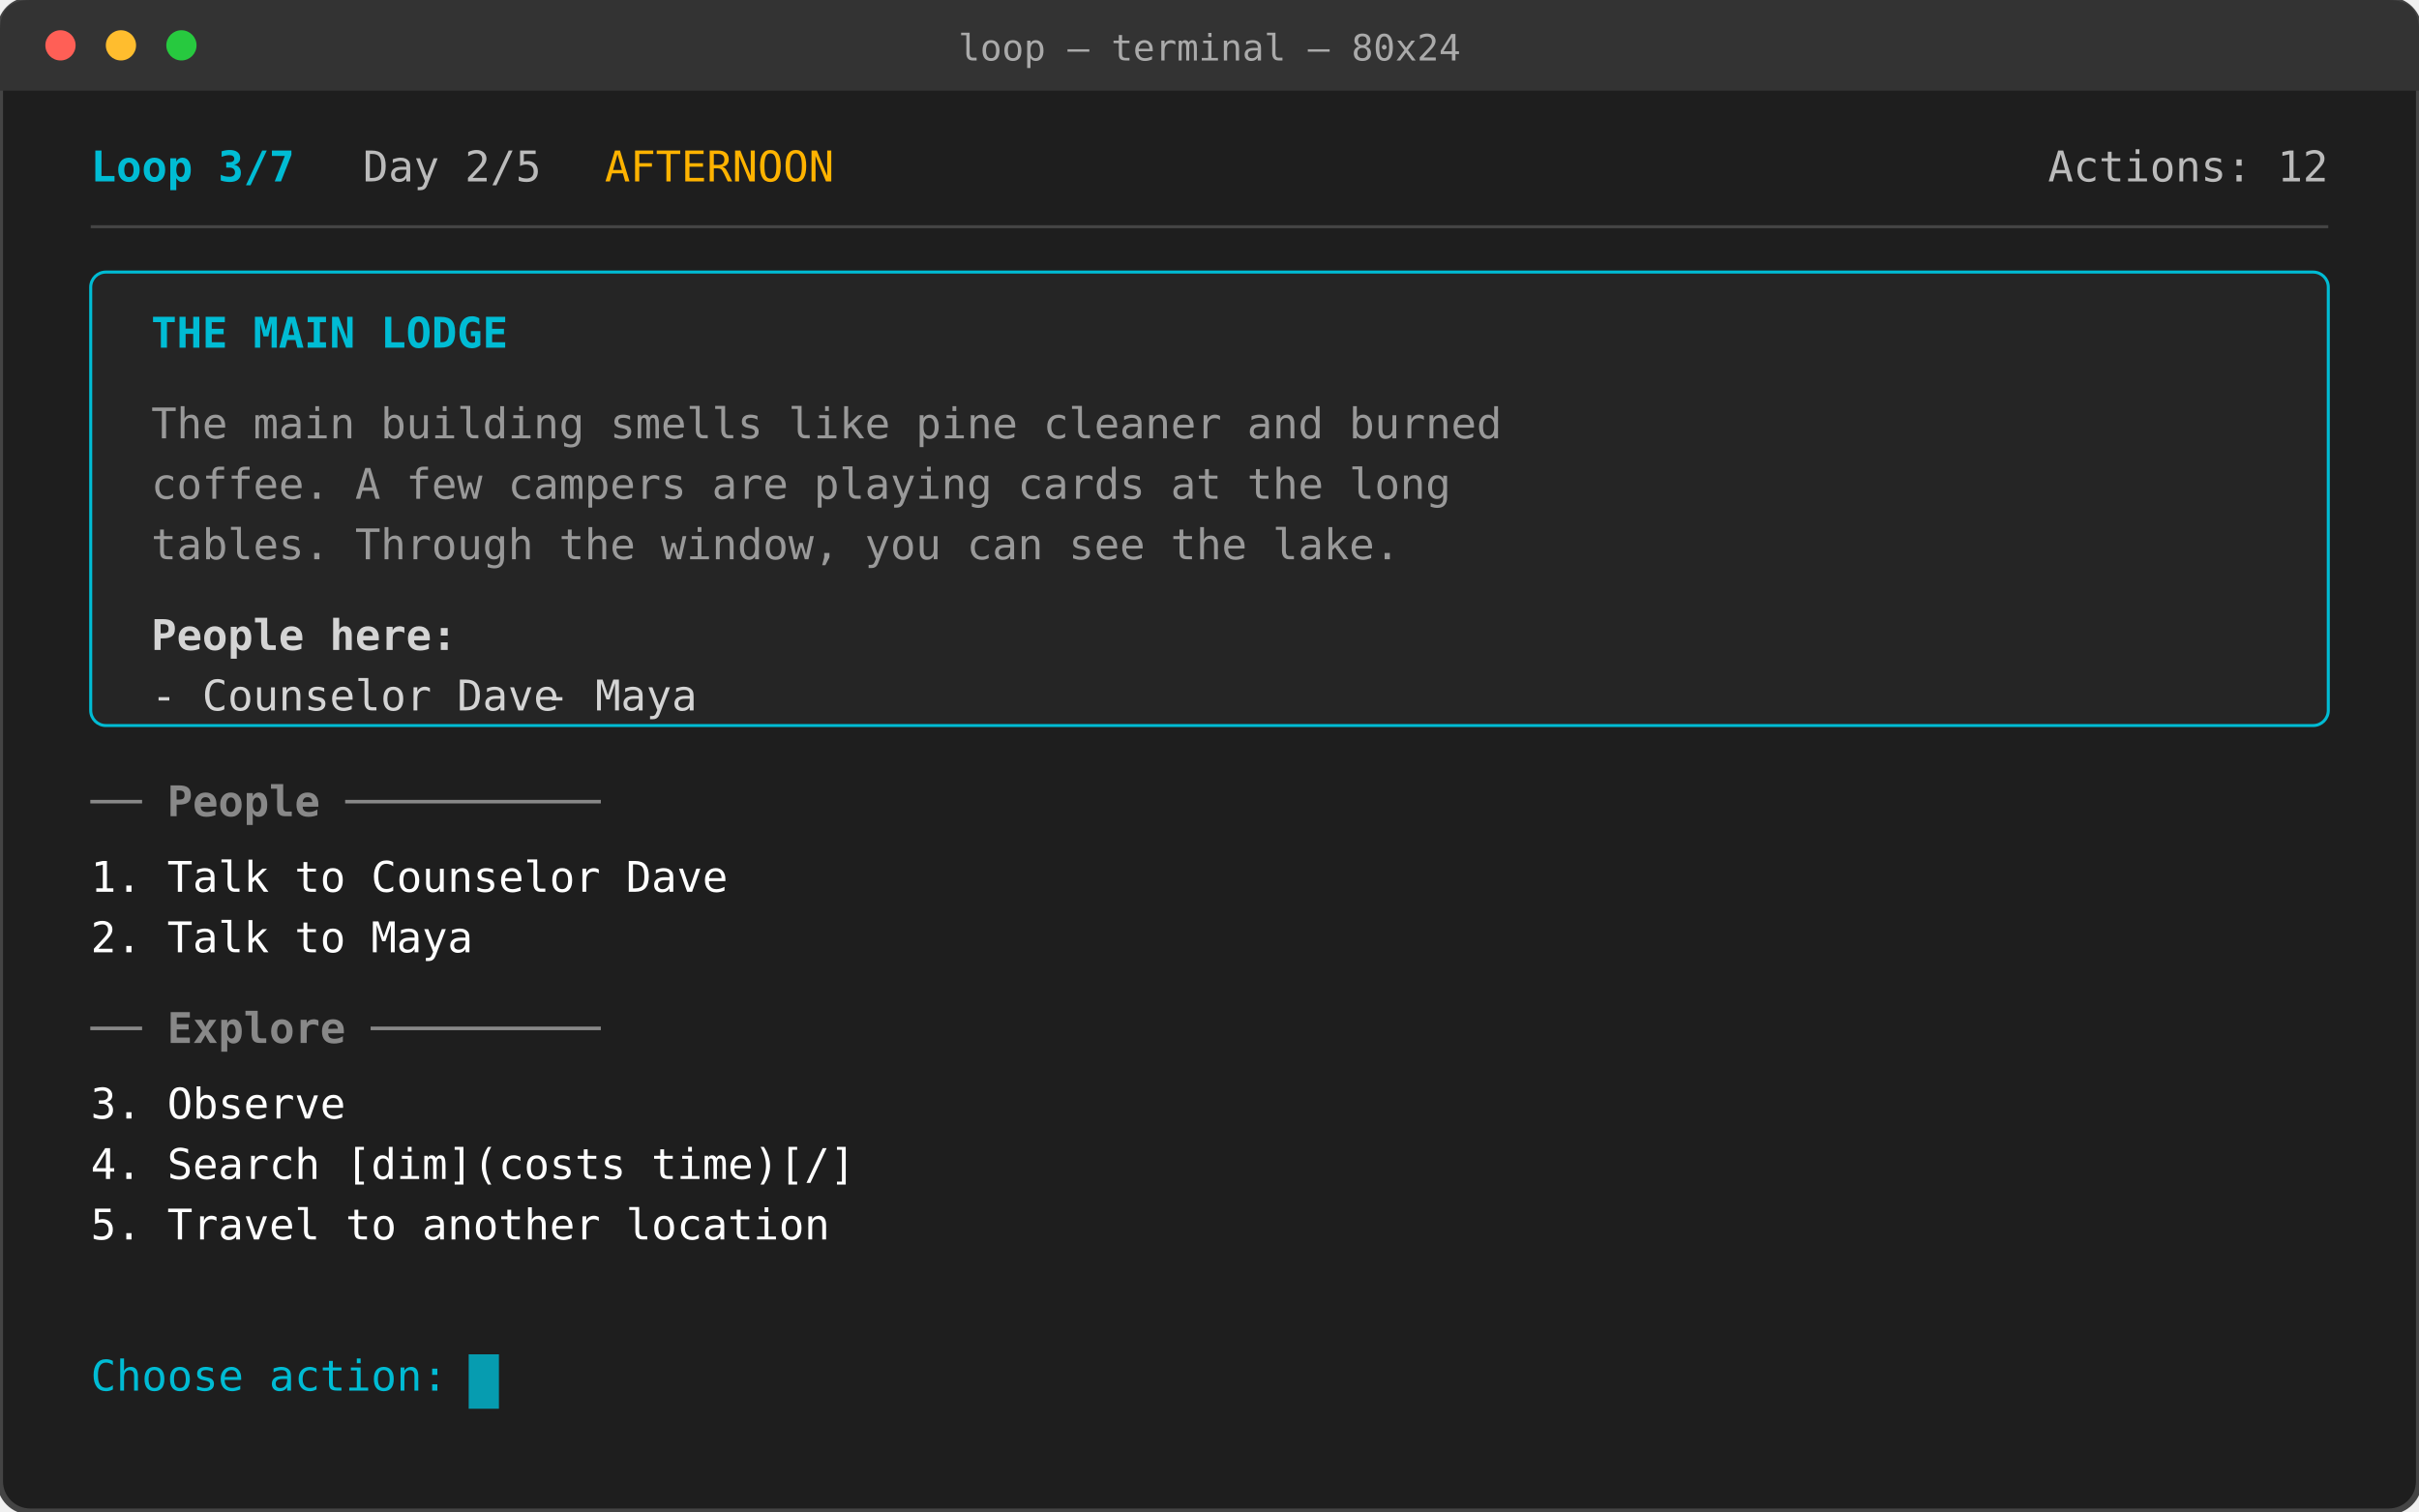
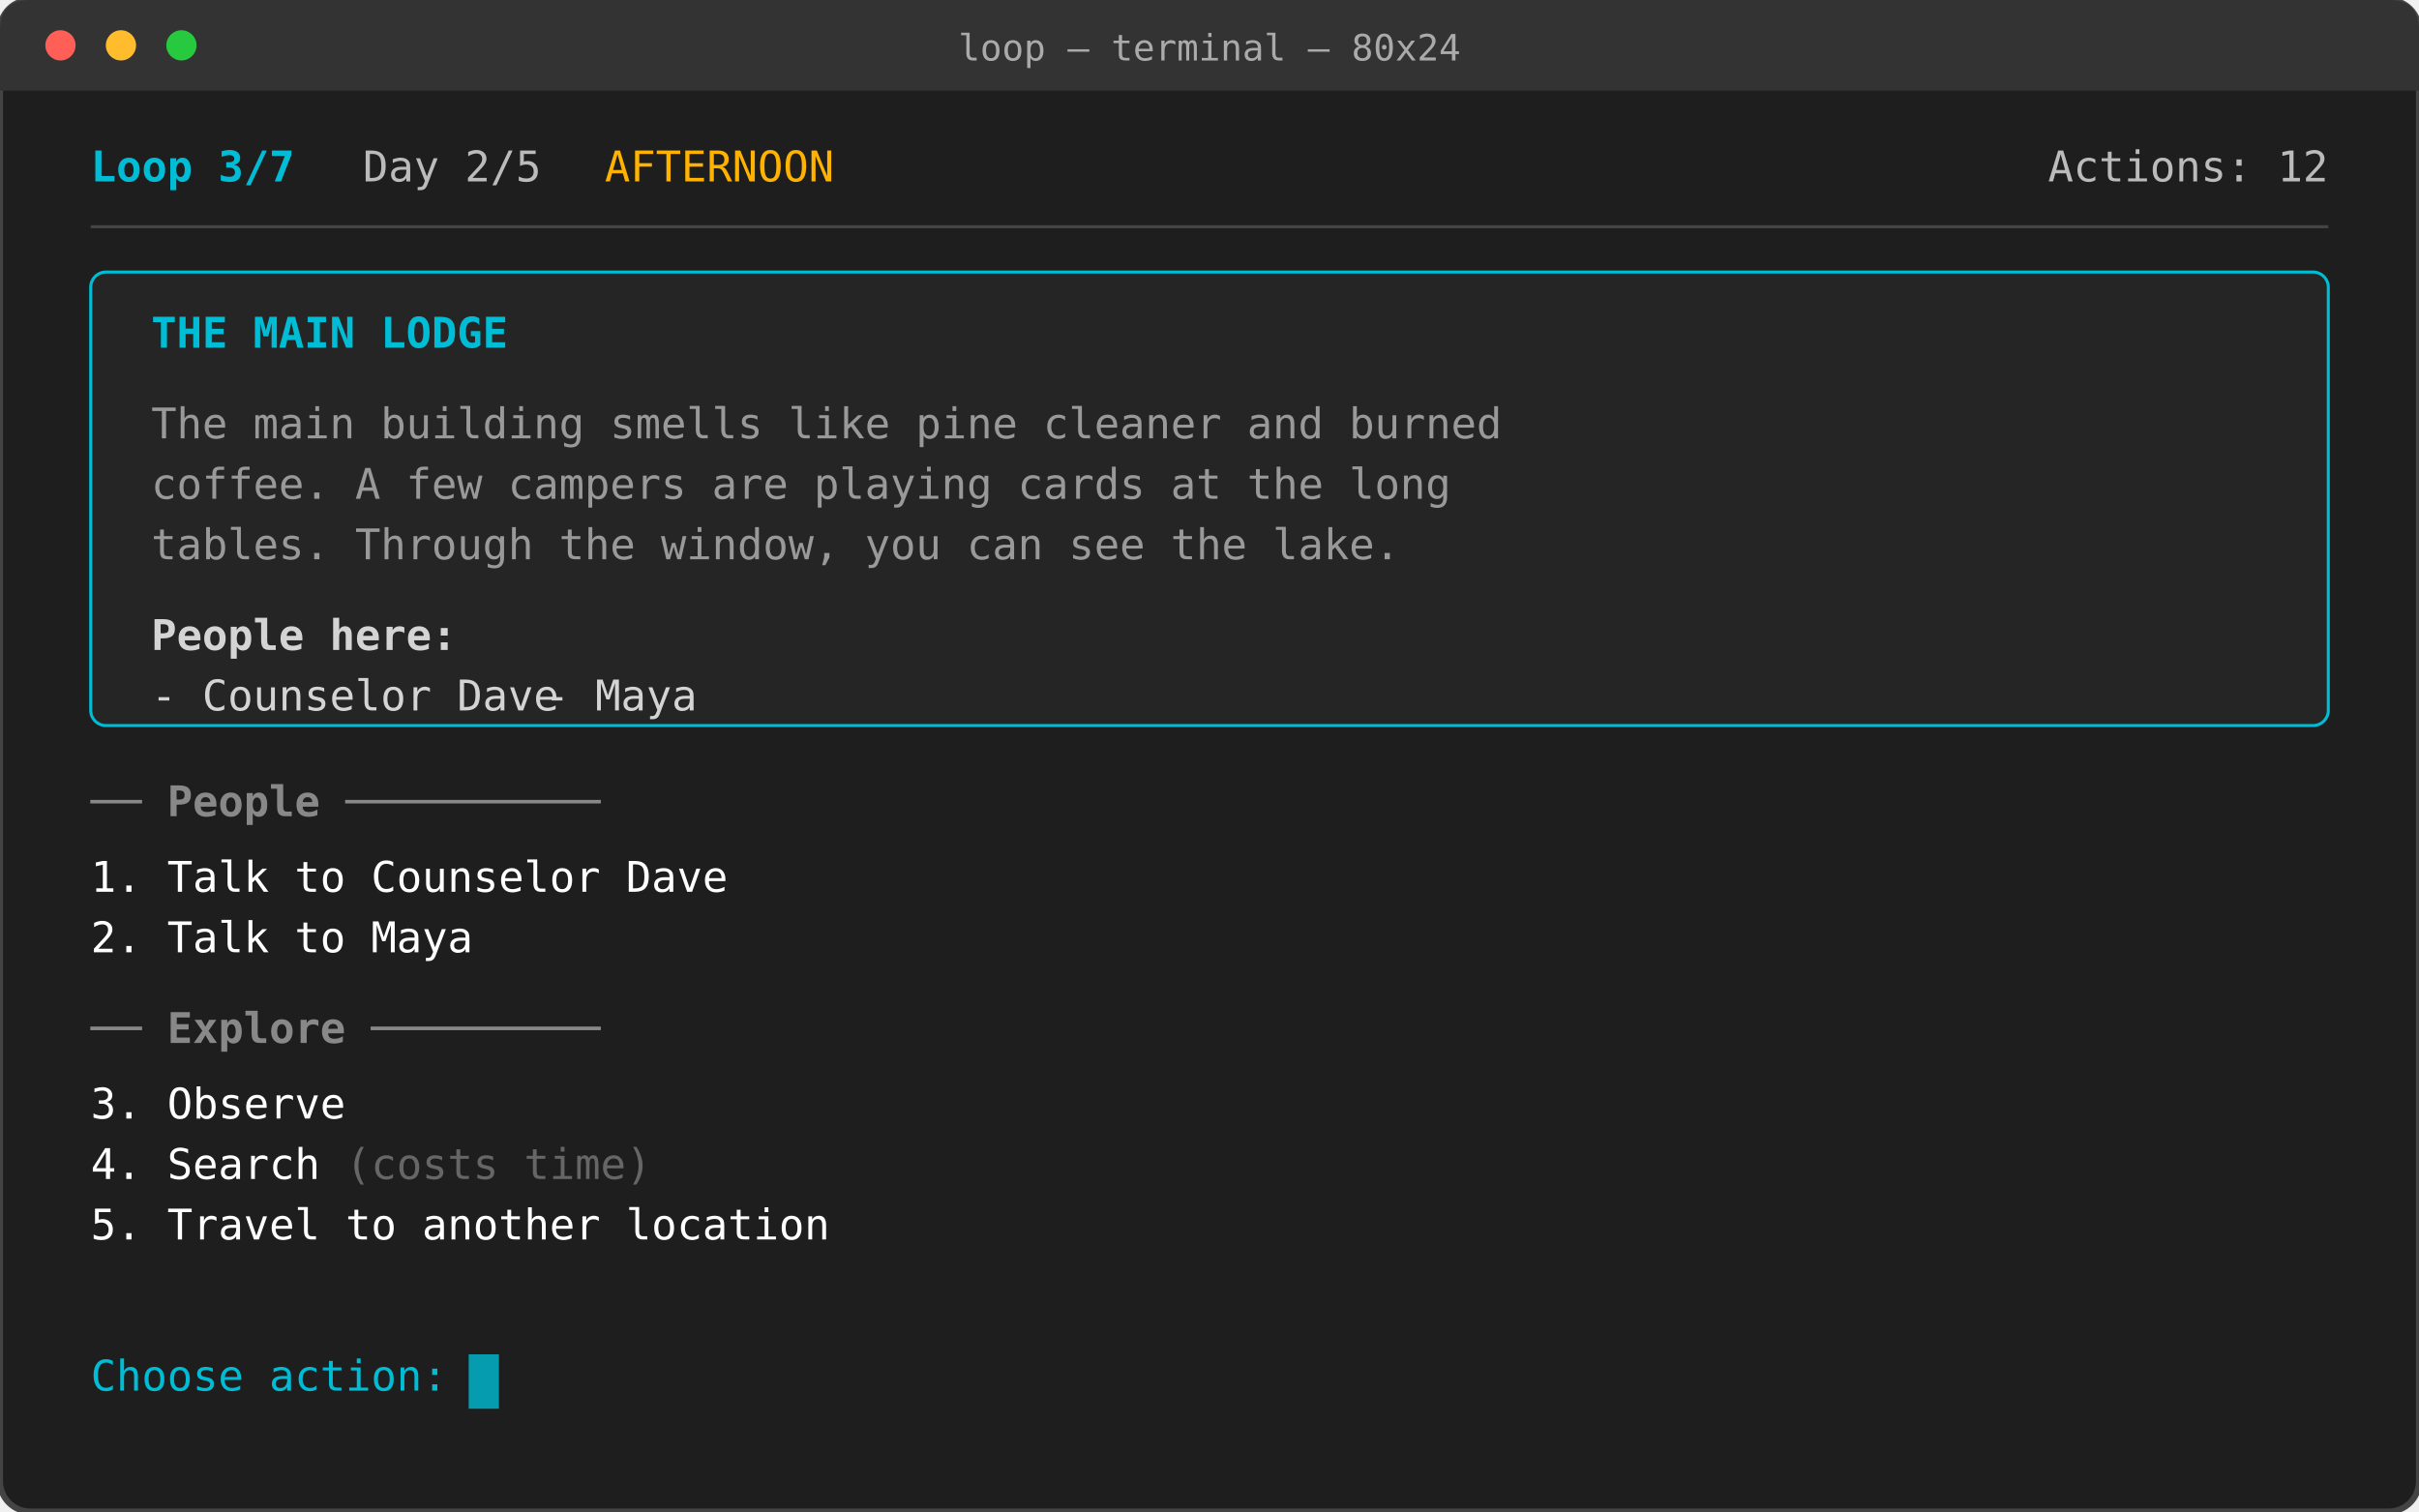
<svg xmlns="http://www.w3.org/2000/svg" width="800" height="500" viewBox="0 0 800 500">
  <rect width="800" height="500" rx="10" ry="10" fill="#1E1E1E" stroke="#444" stroke-width="2" />
  <path d="M 0,10 Q 0,0 10,0 L 790,0 Q 800,0 800,10 L 800,30 L 0,30 Z" fill="#333" />
  <circle cx="20" cy="15" r="5" fill="#FF5F56" />
  <circle cx="40" cy="15" r="5" fill="#FFBD2E" />
  <circle cx="60" cy="15" r="5" fill="#27C93F" />
  <text x="400" y="20" font-family="monospace" font-size="12" fill="#AAA" text-anchor="middle">loop — terminal — 80x24</text>
  <g font-family="monospace" font-size="14" fill="#D4D4D4">
    <text x="30" y="60" font-weight="bold" fill="#00BCD4">Loop 3/7</text>
    <text x="120" y="60" fill="#BBB">Day 2/5</text>
    <text x="200" y="60" fill="#FFB300">AFTERNOON</text>
    <text x="770" y="60" text-anchor="end" fill="#BBB">Actions: 12</text>
    <line x1="30" y1="75" x2="770" y2="75" stroke="#444" stroke-width="1" />
    <rect x="30" y="90" width="740" height="150" fill="#252525" stroke="#00BCD4" stroke-width="1" rx="5" />
    <text x="50" y="115" font-weight="bold" fill="#00BCD4">THE MAIN LODGE</text>
    <text x="50" y="145" fill="#999">The main building smells like pine cleaner and burned</text>
    <text x="50" y="165" fill="#999">coffee. A few campers are playing cards at the long</text>
    <text x="50" y="185" fill="#999">tables. Through the window, you can see the lake.</text>
    <text x="50" y="215" font-weight="bold">People here:</text>
    <text x="50" y="235">  - Counselor Dave</text>
    <text x="180" y="235">  - Maya</text>
    <text x="30" y="270" font-weight="bold" fill="#888">── People ──────────</text>
    <text x="30" y="295" fill="#FFF"> 1. Talk to Counselor Dave</text>
    <text x="30" y="315" fill="#FFF"> 2. Talk to Maya</text>
    <text x="30" y="345" font-weight="bold" fill="#888">── Explore ─────────</text>
    <text x="30" y="370" fill="#FFF"> 3. Observe</text>
-     <text x="30" y="390" fill="#FFF"> 4. Search [dim](costs time)[/]</text>
+     <text x="30" y="390" fill="#FFF"> 4. Search <tspan fill="#666">(costs time)</tspan>
+     </text>
    <text x="30" y="410" fill="#FFF"> 5. Travel to another location</text>
    <text x="30" y="460" fill="#00BCD4">Choose action: </text>
-     <rect x="155" y="448" width="10" height="18" fill="#00BCD4" opacity="0.8">
-       <animate attributeName="opacity" values="0.8;0;0.8" dur="1s" repeatCount="indefinite" />
-     </rect>
+     <rect x="155" y="448" width="10" height="18" fill="#00BCD4" opacity="0.8" />
  </g>
</svg>
